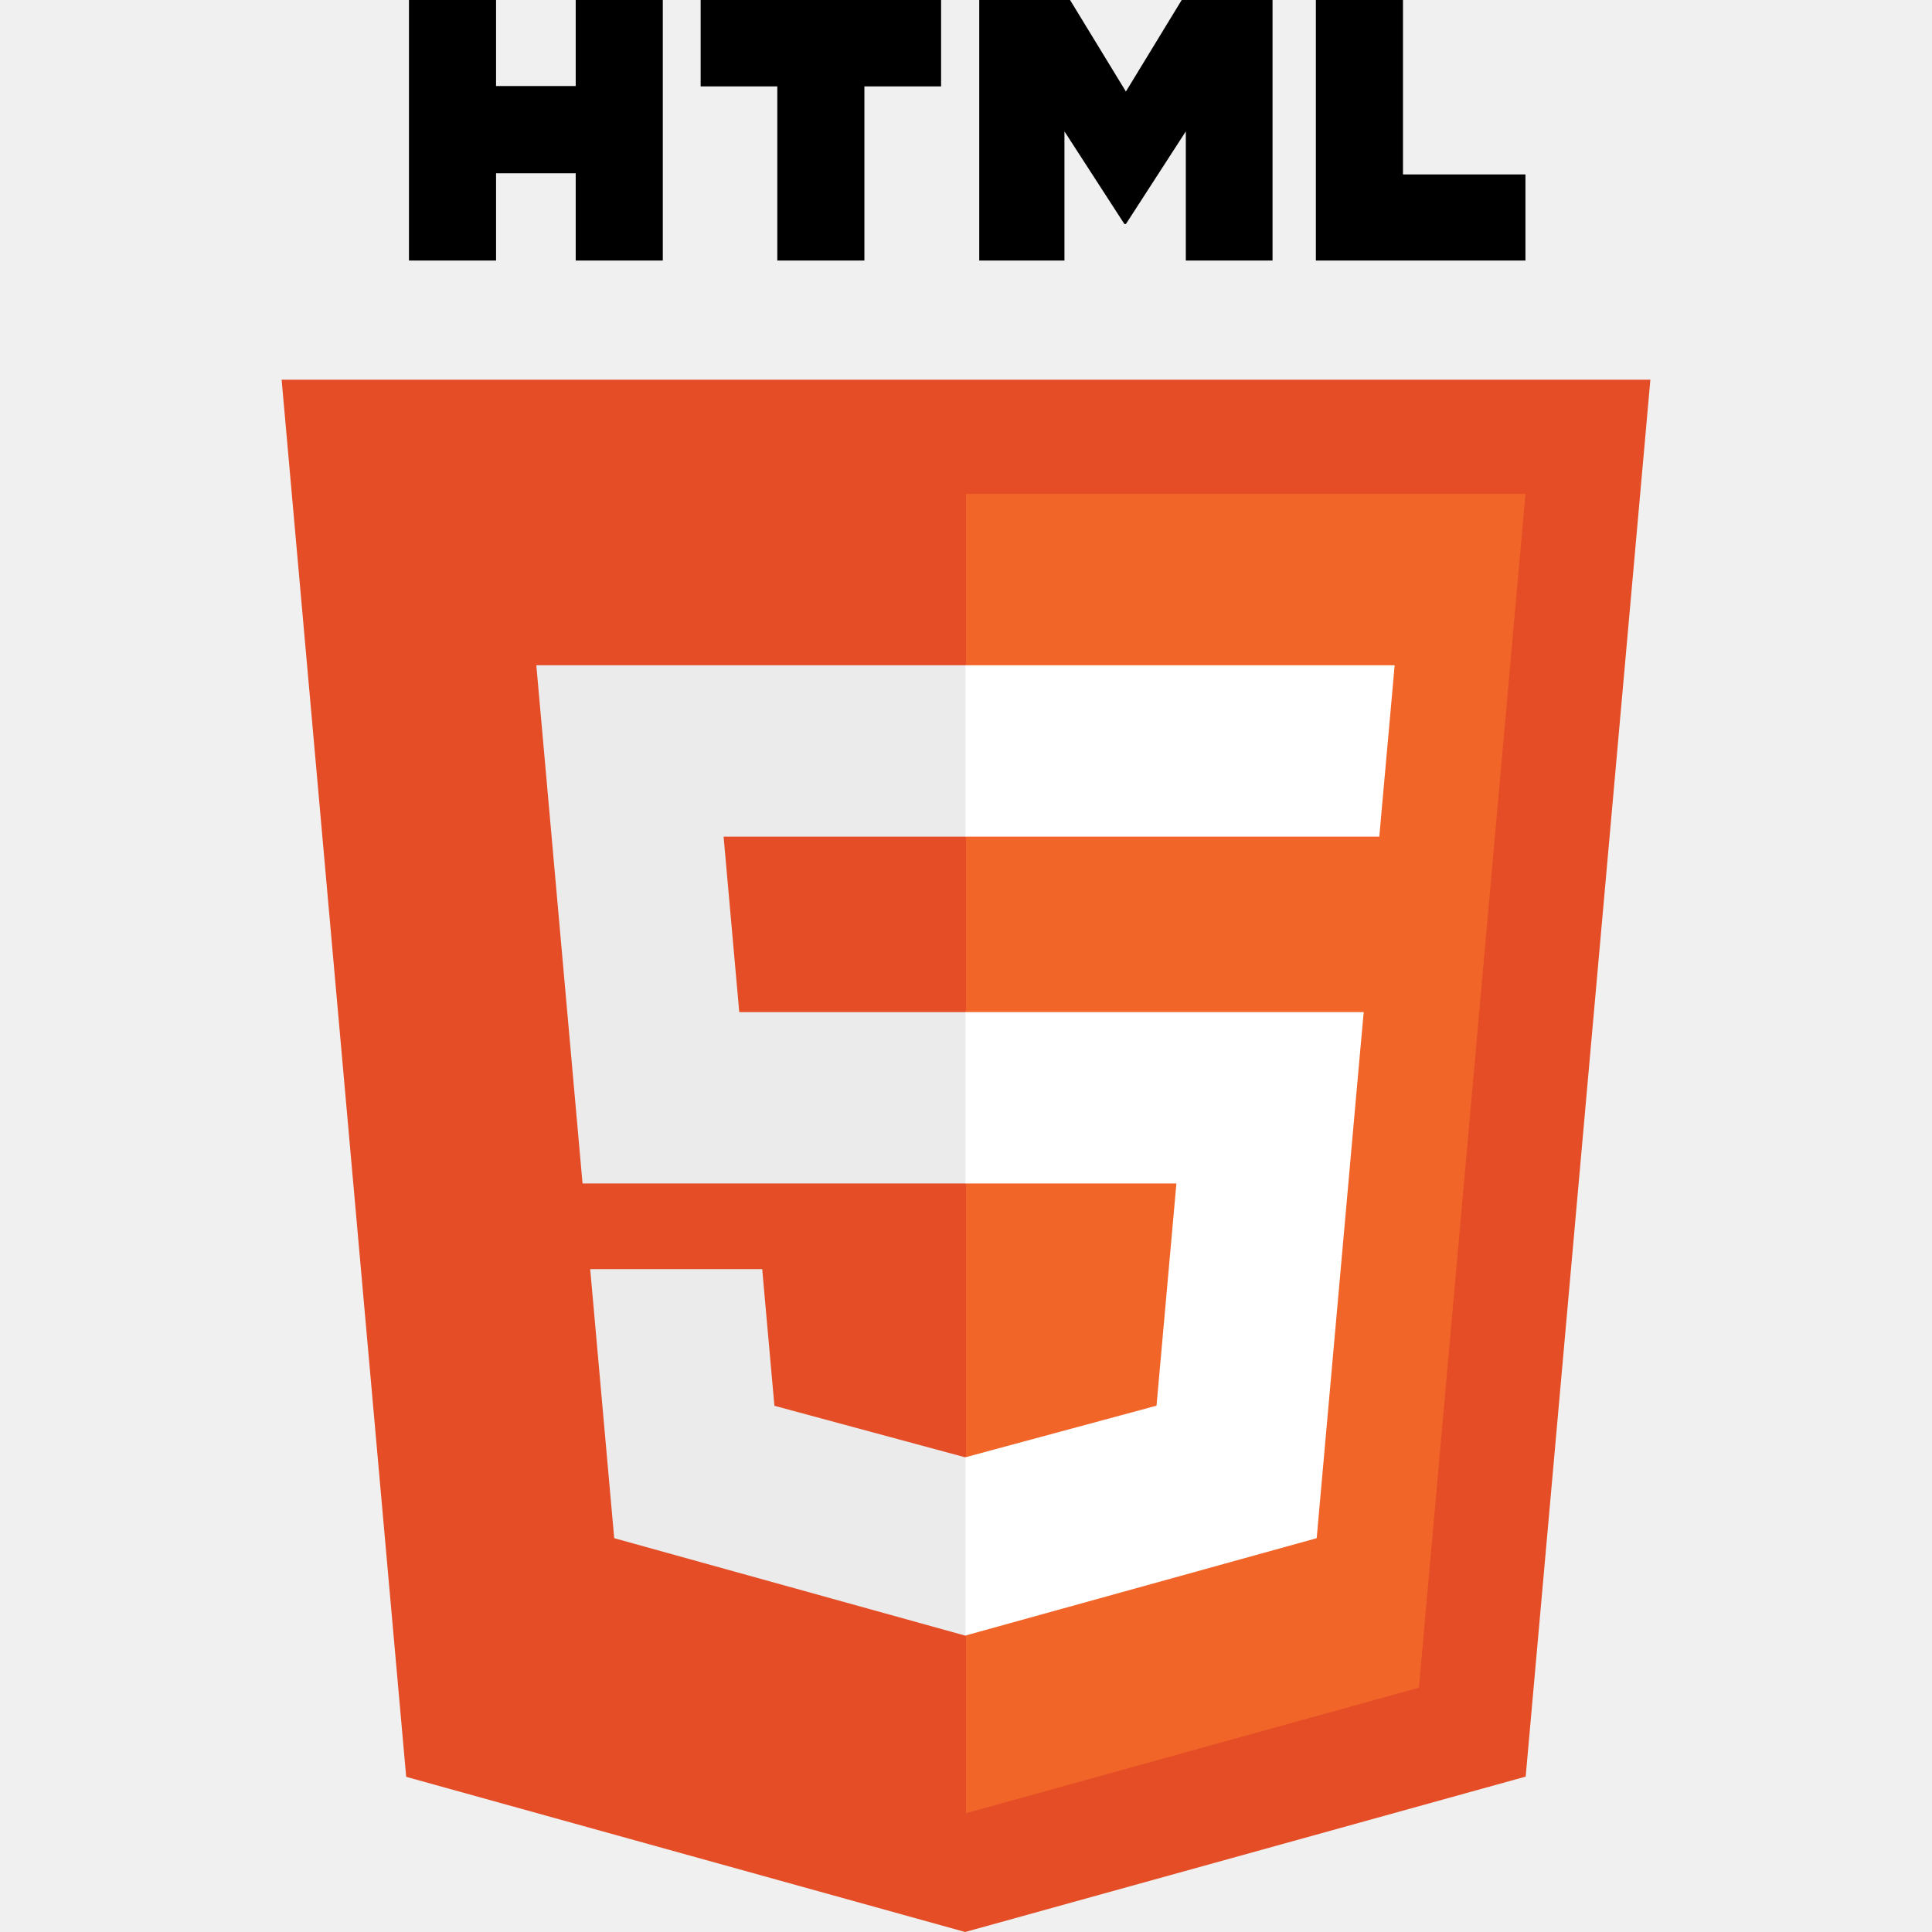
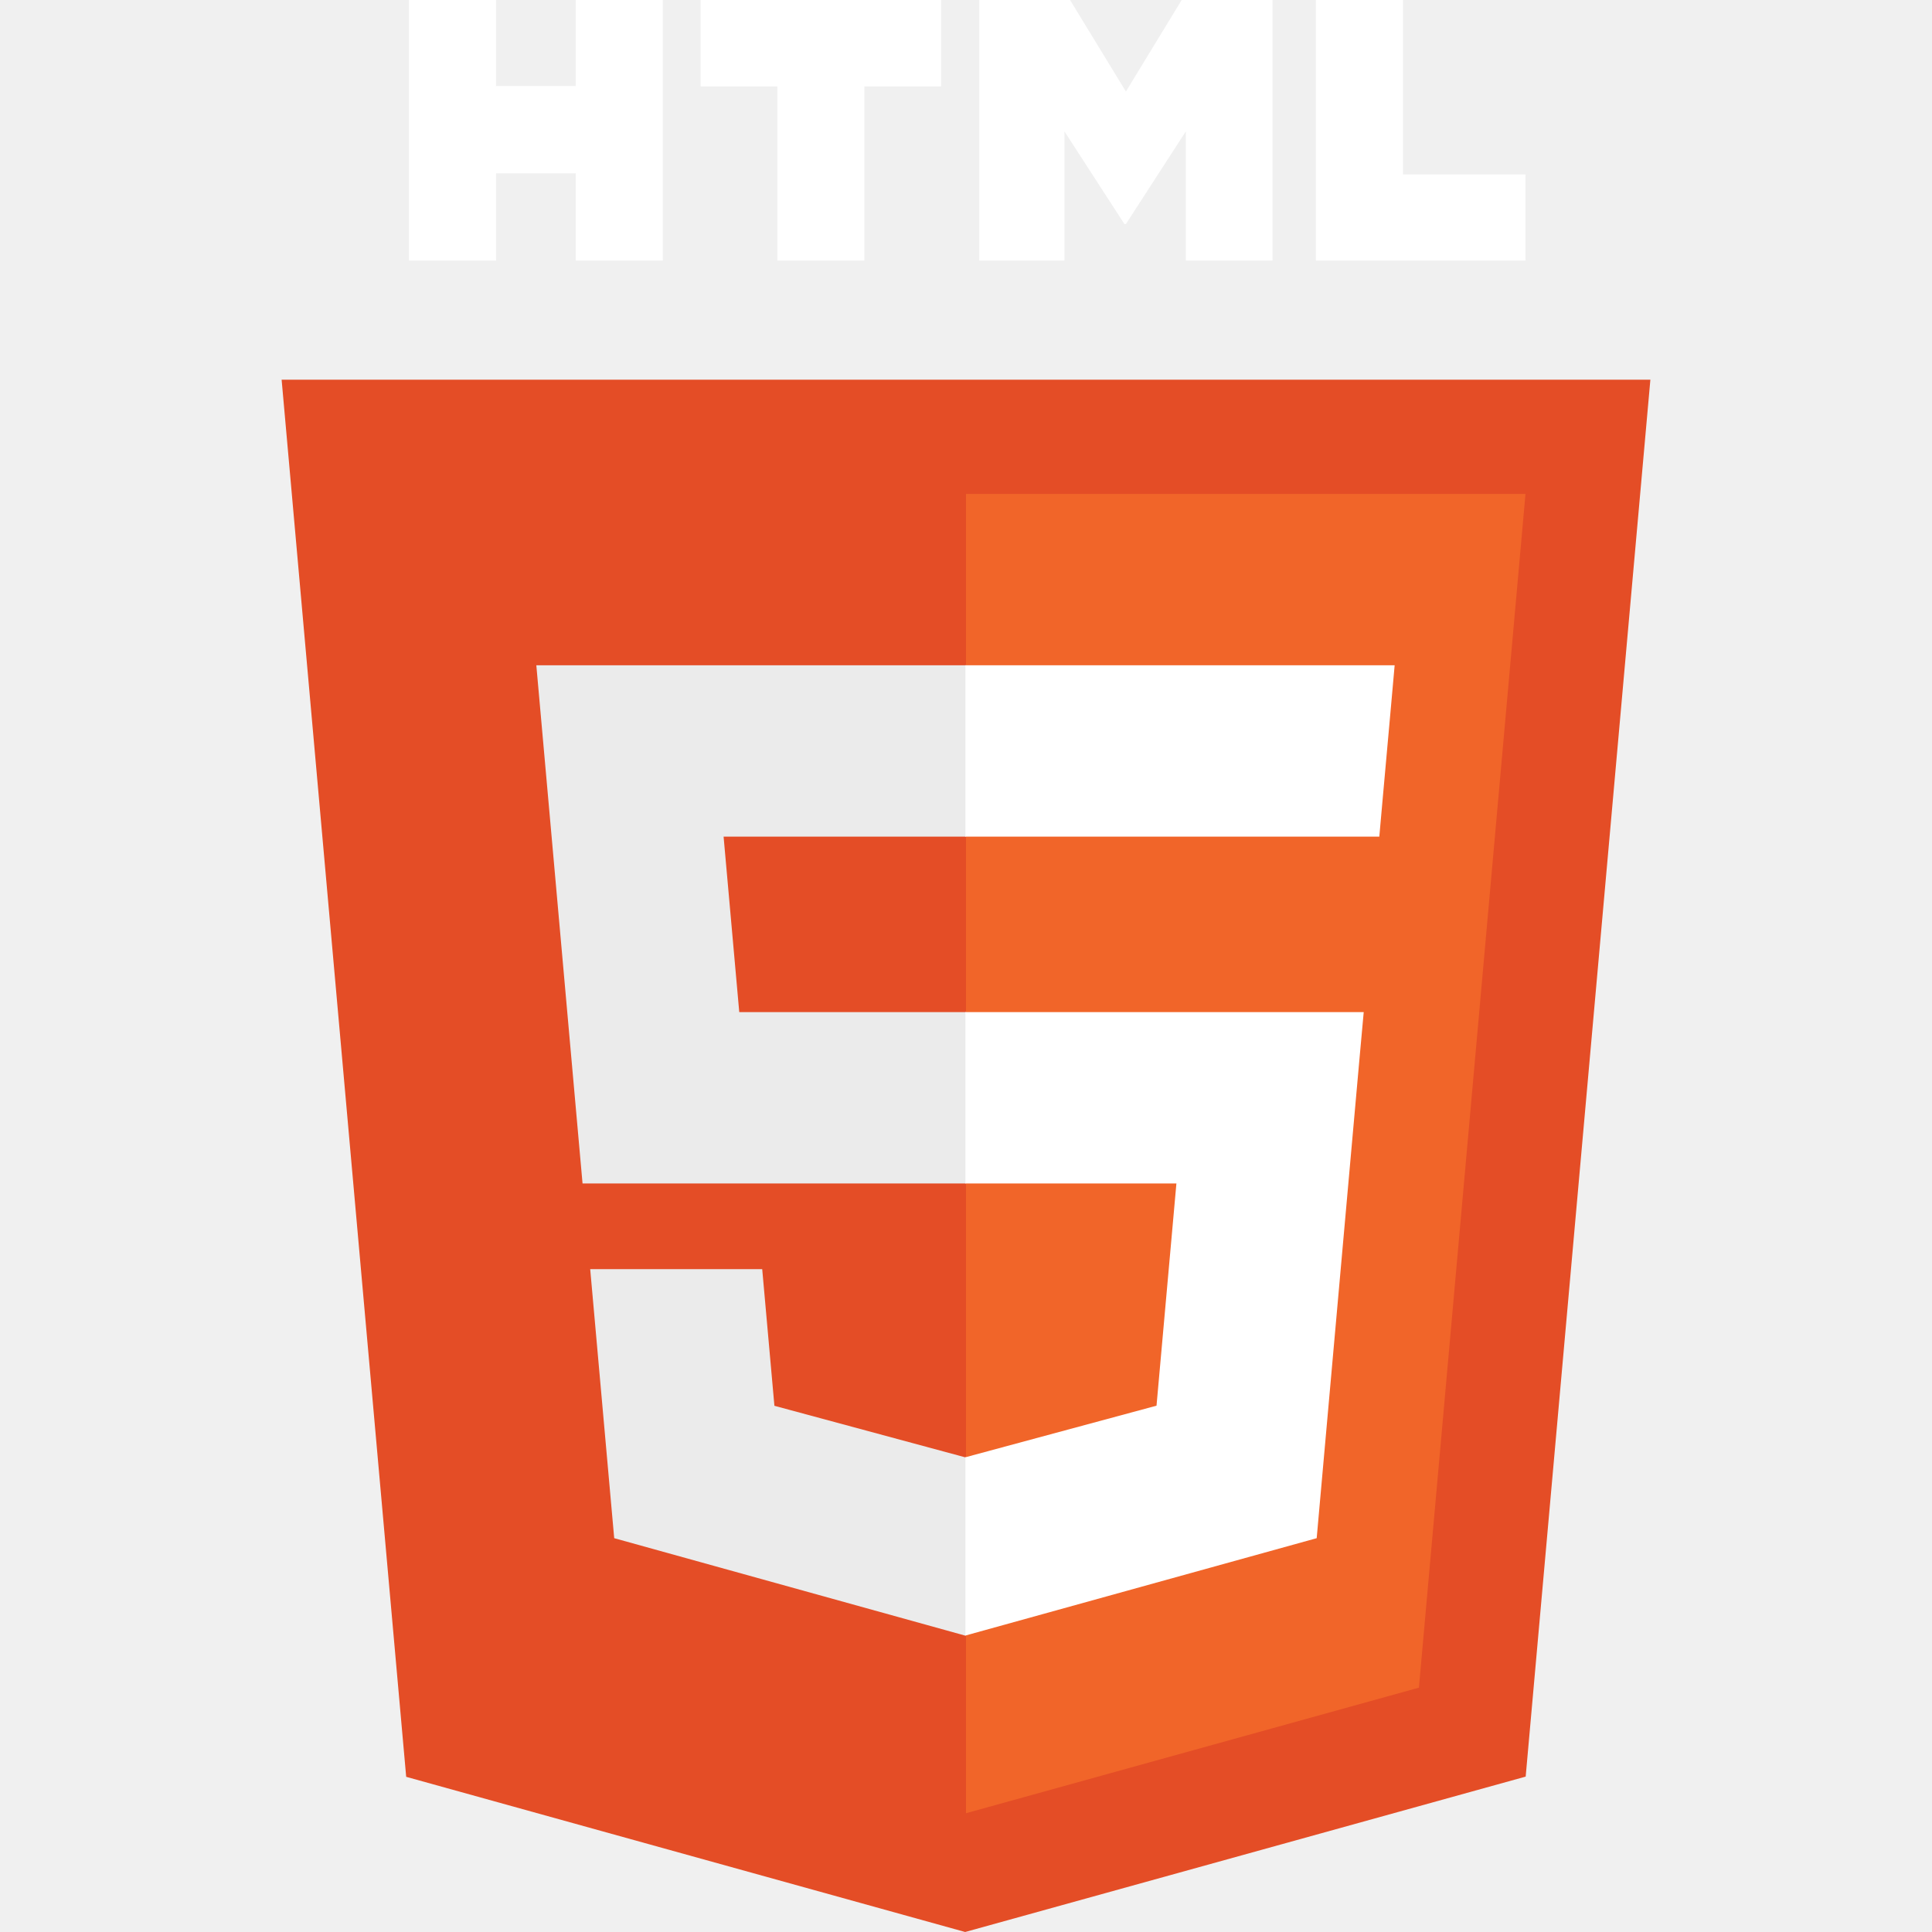
- <svg xmlns="http://www.w3.org/2000/svg" viewBox="0 0 512 512">
-   <polygon fill="#E44D26" points="107.644,470.877 74.633,100.62 437.367,100.62 404.321,470.819 255.778,512    " />
-   <polygon fill="#F16529" points="256,480.523 376.03,447.246 404.27,130.894 256,130.894    " />
-   <polygon fill="#EBEBEB" points="256,268.217 195.91,268.217 191.76,221.716 256,221.716 256,176.305 255.843,176.305 142.132,176.305 143.219,188.488 154.38,313.627 256,313.627" />
-   <polygon fill="#EBEBEB" points="256,386.153 255.801,386.206 205.227,372.55 201.994,336.333 177.419,336.333 156.409,336.333 162.771,407.634 255.791,433.457 256,433.399" />
-   <path d="M108.382,0h23.077v22.8h21.11V0h23.078v69.044H152.57v-23.12h-21.11v23.12h-23.077V0z" />
-   <path d="M205.994,22.896h-20.316V0h63.72v22.896h-20.325v46.148h-23.078V22.896z" />
-   <path d="M259.511,0h24.063l14.802,24.26L313.163,0h24.072v69.044h-22.982V34.822l-15.877,24.549h-0.397l-15.888-24.549v34.222h-22.58V0z" />
-   <path d="M348.72,0h23.084v46.222h32.453v22.822H348.72V0z" />
-   <polygon fill="#FFFFFF" points="255.843,268.217 255.843,313.627 311.761,313.627 306.49,372.521 255.843,386.191 255.843,433.435 348.937,407.634 349.62,399.962 360.291,280.411 361.399,268.217 349.162,268.217" />
-   <polygon fill="#FFFFFF" points="255.843,176.305 255.843,204.509 255.843,221.605 255.843,221.716 365.385,221.716 365.385,221.716 365.531,221.716 366.442,211.509 368.511,188.488 369.597,176.305" />
+ <svg xmlns="http://www.w3.org/2000/svg" width="100%" height="100%" viewBox="0 0 512 512" version="1.1" xml:space="preserve" style="fill-rule:evenodd;clip-rule:evenodd;stroke-linejoin:round;stroke-miterlimit:1.414;">
+   <path d="M107.644,470.877l-33.011,-370.257l362.734,0l-33.046,370.199l-148.543,41.181l-148.134,-41.123Z" style="fill:#e44d26;fill-rule:nonzero;" />
+   <path d="M256,480.523l120.03,-33.277l28.24,-316.352l-148.27,0l0,349.629Z" style="fill:#f16529;fill-rule:nonzero;" />
+   <path d="M256,268.217l-60.09,0l-4.15,-46.501l64.24,0l0,-45.411l-0.157,0l-113.711,0l1.087,12.183l11.161,125.139l101.62,0l0,-45.41Z" style="fill:#ebebeb;fill-rule:nonzero;" />
+   <path d="M256,386.153l-0.199,0.053l-50.574,-13.656l-3.233,-36.217l-24.575,0l-21.01,0l6.362,71.301l93.02,25.823l0.209,-0.058l0,-47.246Z" style="fill:#ebebeb;fill-rule:nonzero;" />
+   <path d="M108.382,0l23.077,0l0,22.8l21.11,0l0,-22.8l23.078,0l0,69.044l-23.077,0l0,-23.12l-21.11,0l0,23.12l-23.077,0l0,-69.044l-0.001,0Z" style="fill:#fff;fill-rule:nonzero;" />
+   <path d="M205.994,22.896l-20.316,0l0,-22.896l63.72,0l0,22.896l-20.325,0l0,46.148l-23.078,0l0,-46.148l-0.001,0Z" style="fill:#fff;fill-rule:nonzero;" />
+   <path d="M259.511,0l24.063,0l14.802,24.26l14.787,-24.26l24.072,0l0,69.044l-22.982,0l0,-34.222l-15.877,24.549l-0.397,0l-15.888,-24.549l0,34.222l-22.58,0l0,-69.044Z" style="fill:#fff;fill-rule:nonzero;" />
+   <path d="M348.72,0l23.084,0l0,46.222l32.453,0l0,22.822l-55.537,0l0,-69.044Z" style="fill:#fff;fill-rule:nonzero;" />
+   <path d="M255.843,268.217l0,45.41l55.918,0l-5.271,58.894l-50.647,13.67l0,47.244l93.094,-25.801l0.683,-7.672l10.671,-119.551l1.108,-12.194l-12.237,0l-93.319,0Z" style="fill:#fff;fill-rule:nonzero;" />
+   <path d="M255.843,176.305l0,45.411l109.688,0l0.911,-10.207l2.069,-23.021l1.086,-12.183l-113.754,0Z" style="fill:#fff;fill-rule:nonzero;" />
</svg>
